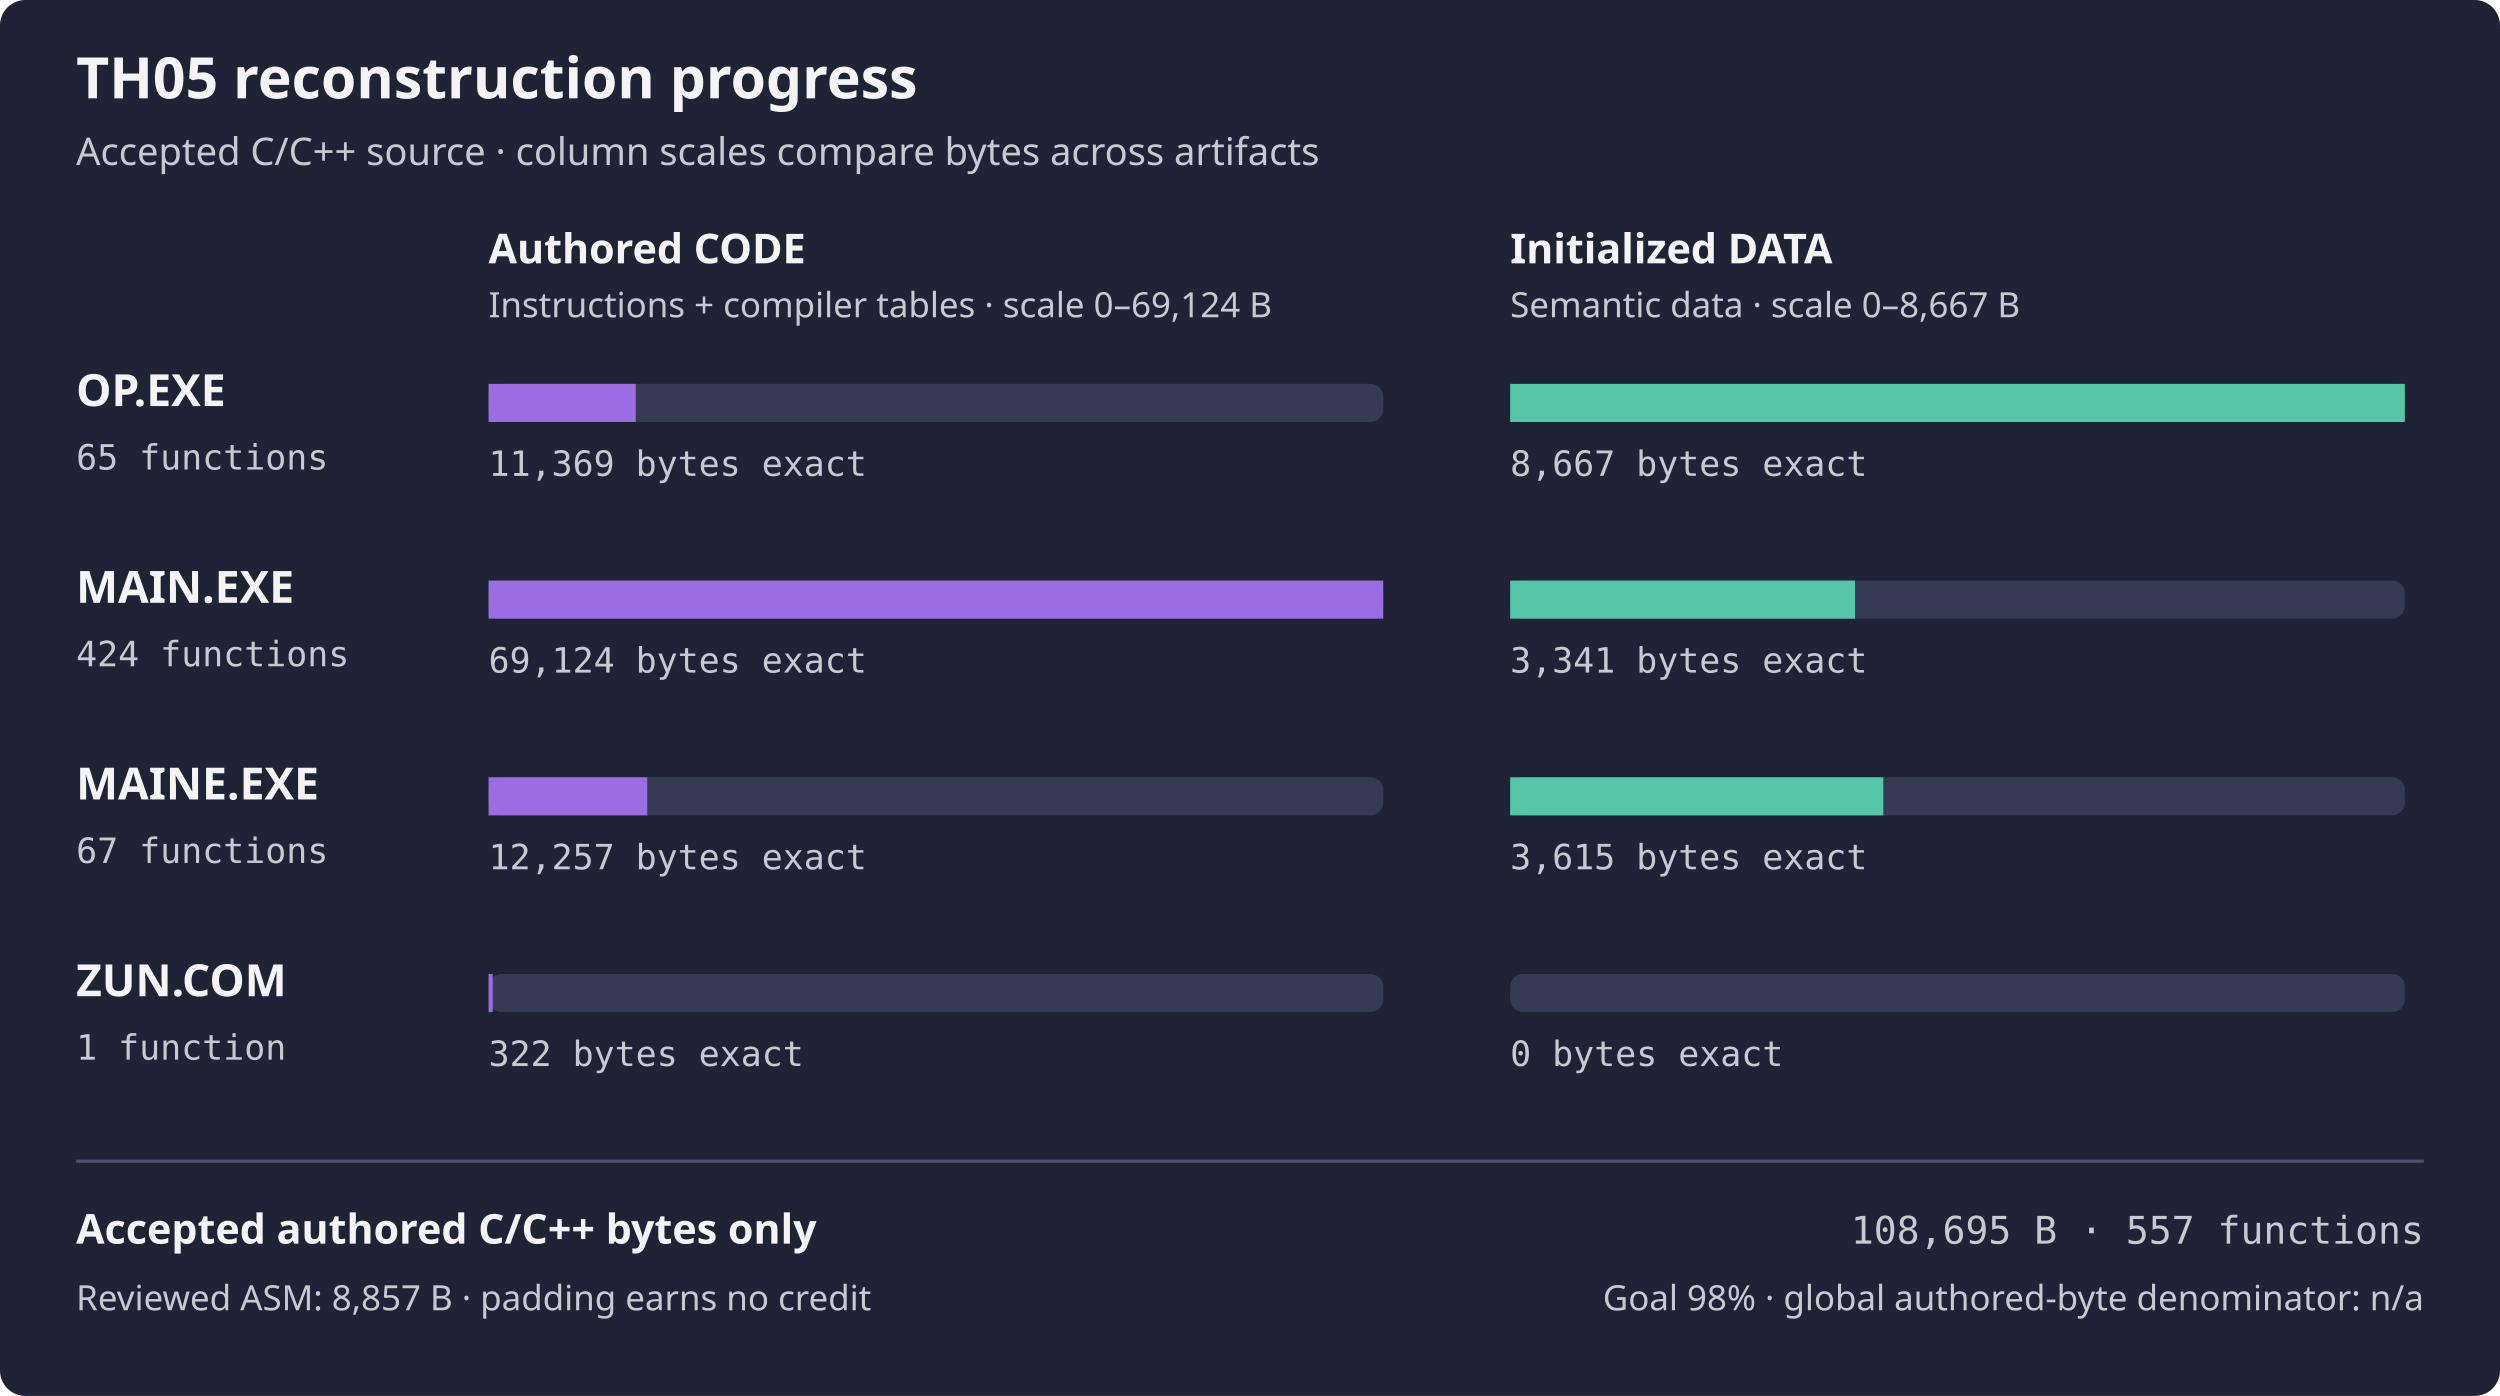
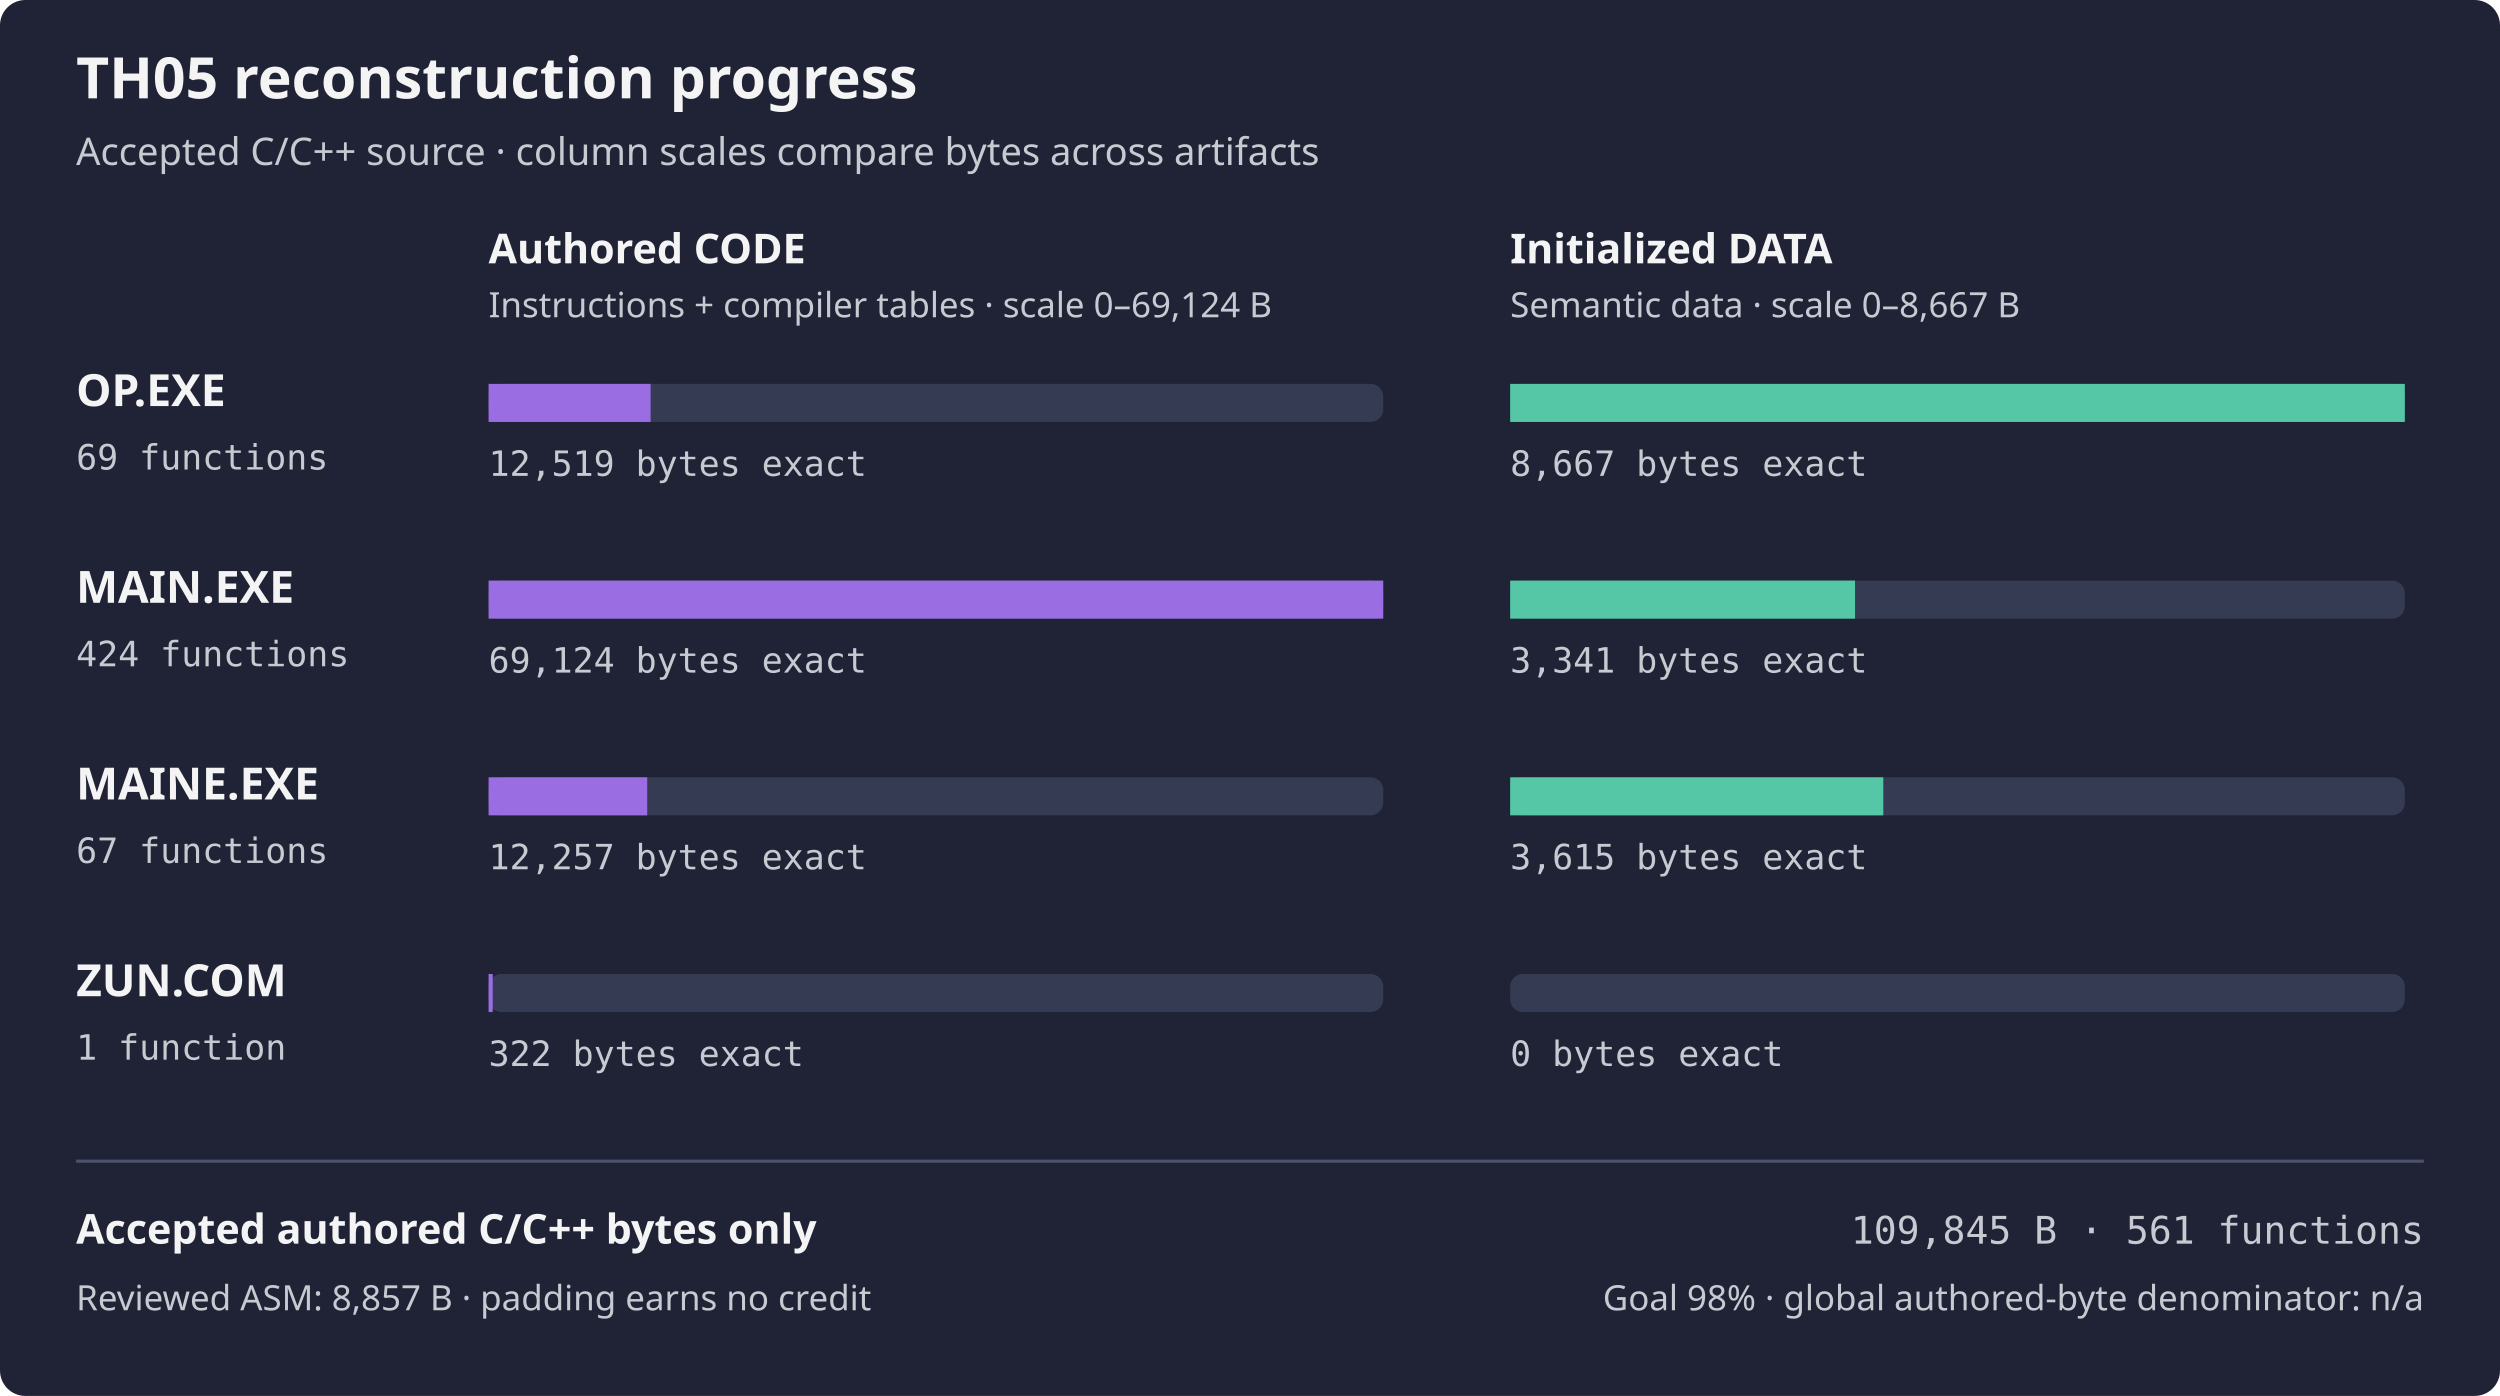
<svg xmlns="http://www.w3.org/2000/svg" width="788" height="440" viewBox="0 0 788 440" role="img" aria-labelledby="title desc">
  <rect width="788" height="440" rx="8" fill="#1f2335" />
  <text x="24" y="31" fill="#f4f4f5" font-family="sans-serif" font-size="18" font-weight="600">TH05 reconstruction progress</text>
  <text x="24" y="52" fill="#c8cad2" font-family="sans-serif" font-size="12">Accepted C/C++ source · column scales compare bytes across artifacts</text>
  <text x="154" y="83" fill="#f4f4f5" font-family="sans-serif" font-size="13" font-weight="600">Authored CODE</text>
  <text x="476" y="83" fill="#f4f4f5" font-family="sans-serif" font-size="13" font-weight="600">Initialized DATA</text>
  <text x="154" y="100" fill="#c8cad2" font-family="sans-serif" font-size="11">Instructions + compiler tables · scale 0–69,124 B</text>
  <text x="476" y="100" fill="#c8cad2" font-family="sans-serif" font-size="11">Semantic data · scale 0–8,667 B</text>
  <text x="24" y="128" fill="#f4f4f5" font-family="sans-serif" font-size="14" font-weight="600">OP.EXE</text>
-   <text x="24" y="148" fill="#c8cad2" font-family="monospace" font-size="11">65 functions</text>
+   <text x="24" y="148" fill="#c8cad2" font-family="monospace" font-size="11">69 functions</text>
  <rect x="154" y="121" width="282" height="12" rx="4" fill="#353b52" />
-   <rect x="154" y="121" width="46.38" height="12" fill="#9b6de3" />
+   <rect x="154" y="121" width="51.07" height="12" fill="#9b6de3" />
  <rect x="476" y="121" width="282" height="12" rx="4" fill="#353b52" />
  <rect x="476" y="121" width="282.00" height="12" fill="#55c7a6" />
-   <text x="154" y="150" fill="#c8cad2" font-family="monospace" font-size="11">11,369 bytes exact</text>
+   <text x="154" y="150" fill="#c8cad2" font-family="monospace" font-size="11">12,519 bytes exact</text>
  <text x="476" y="150" fill="#c8cad2" font-family="monospace" font-size="11">8,667 bytes exact</text>
  <text x="24" y="190" fill="#f4f4f5" font-family="sans-serif" font-size="14" font-weight="600">MAIN.EXE</text>
  <text x="24" y="210" fill="#c8cad2" font-family="monospace" font-size="11">424 functions</text>
  <rect x="154" y="183" width="282" height="12" rx="4" fill="#353b52" />
  <rect x="154" y="183" width="282.00" height="12" fill="#9b6de3" />
  <rect x="476" y="183" width="282" height="12" rx="4" fill="#353b52" />
  <rect x="476" y="183" width="108.71" height="12" fill="#55c7a6" />
  <text x="154" y="212" fill="#c8cad2" font-family="monospace" font-size="11">69,124 bytes exact</text>
  <text x="476" y="212" fill="#c8cad2" font-family="monospace" font-size="11">3,341 bytes exact</text>
  <text x="24" y="252" fill="#f4f4f5" font-family="sans-serif" font-size="14" font-weight="600">MAINE.EXE</text>
  <text x="24" y="272" fill="#c8cad2" font-family="monospace" font-size="11">67 functions</text>
  <rect x="154" y="245" width="282" height="12" rx="4" fill="#353b52" />
  <rect x="154" y="245" width="50.00" height="12" fill="#9b6de3" />
  <rect x="476" y="245" width="282" height="12" rx="4" fill="#353b52" />
  <rect x="476" y="245" width="117.62" height="12" fill="#55c7a6" />
  <text x="154" y="274" fill="#c8cad2" font-family="monospace" font-size="11">12,257 bytes exact</text>
  <text x="476" y="274" fill="#c8cad2" font-family="monospace" font-size="11">3,615 bytes exact</text>
  <text x="24" y="314" fill="#f4f4f5" font-family="sans-serif" font-size="14" font-weight="600">ZUN.COM</text>
  <text x="24" y="334" fill="#c8cad2" font-family="monospace" font-size="11">1 function</text>
  <rect x="154" y="307" width="282" height="12" rx="4" fill="#353b52" />
  <rect x="154" y="307" width="1.31" height="12" fill="#9b6de3" />
  <rect x="476" y="307" width="282" height="12" rx="4" fill="#353b52" />
  <rect x="476" y="307" width="0.00" height="12" fill="#55c7a6" />
  <text x="154" y="336" fill="#c8cad2" font-family="monospace" font-size="11">322 bytes exact</text>
  <text x="476" y="336" fill="#c8cad2" font-family="monospace" font-size="11">0 bytes exact</text>
  <path d="M24 366 H764" stroke="#4b526d" />
  <text x="24" y="392" fill="#f4f4f5" font-family="sans-serif" font-size="13" font-weight="600">Accepted authored C/C++ bytes only</text>
-   <text x="764" y="392" fill="#c8cad2" font-family="monospace" text-anchor="end" font-size="12">108,695 B · 557 functions</text>
+   <text x="764" y="392" fill="#c8cad2" font-family="monospace" text-anchor="end" font-size="12">109,845 B · 561 functions</text>
  <text x="24" y="413" fill="#c8cad2" font-family="sans-serif" font-size="11">Reviewed ASM: 8,857 B · padding earns no credit</text>
  <text x="764" y="413" fill="#c8cad2" font-family="sans-serif" text-anchor="end" font-size="11">Goal 98% · global authored-byte denominator: n/a</text>
</svg>
